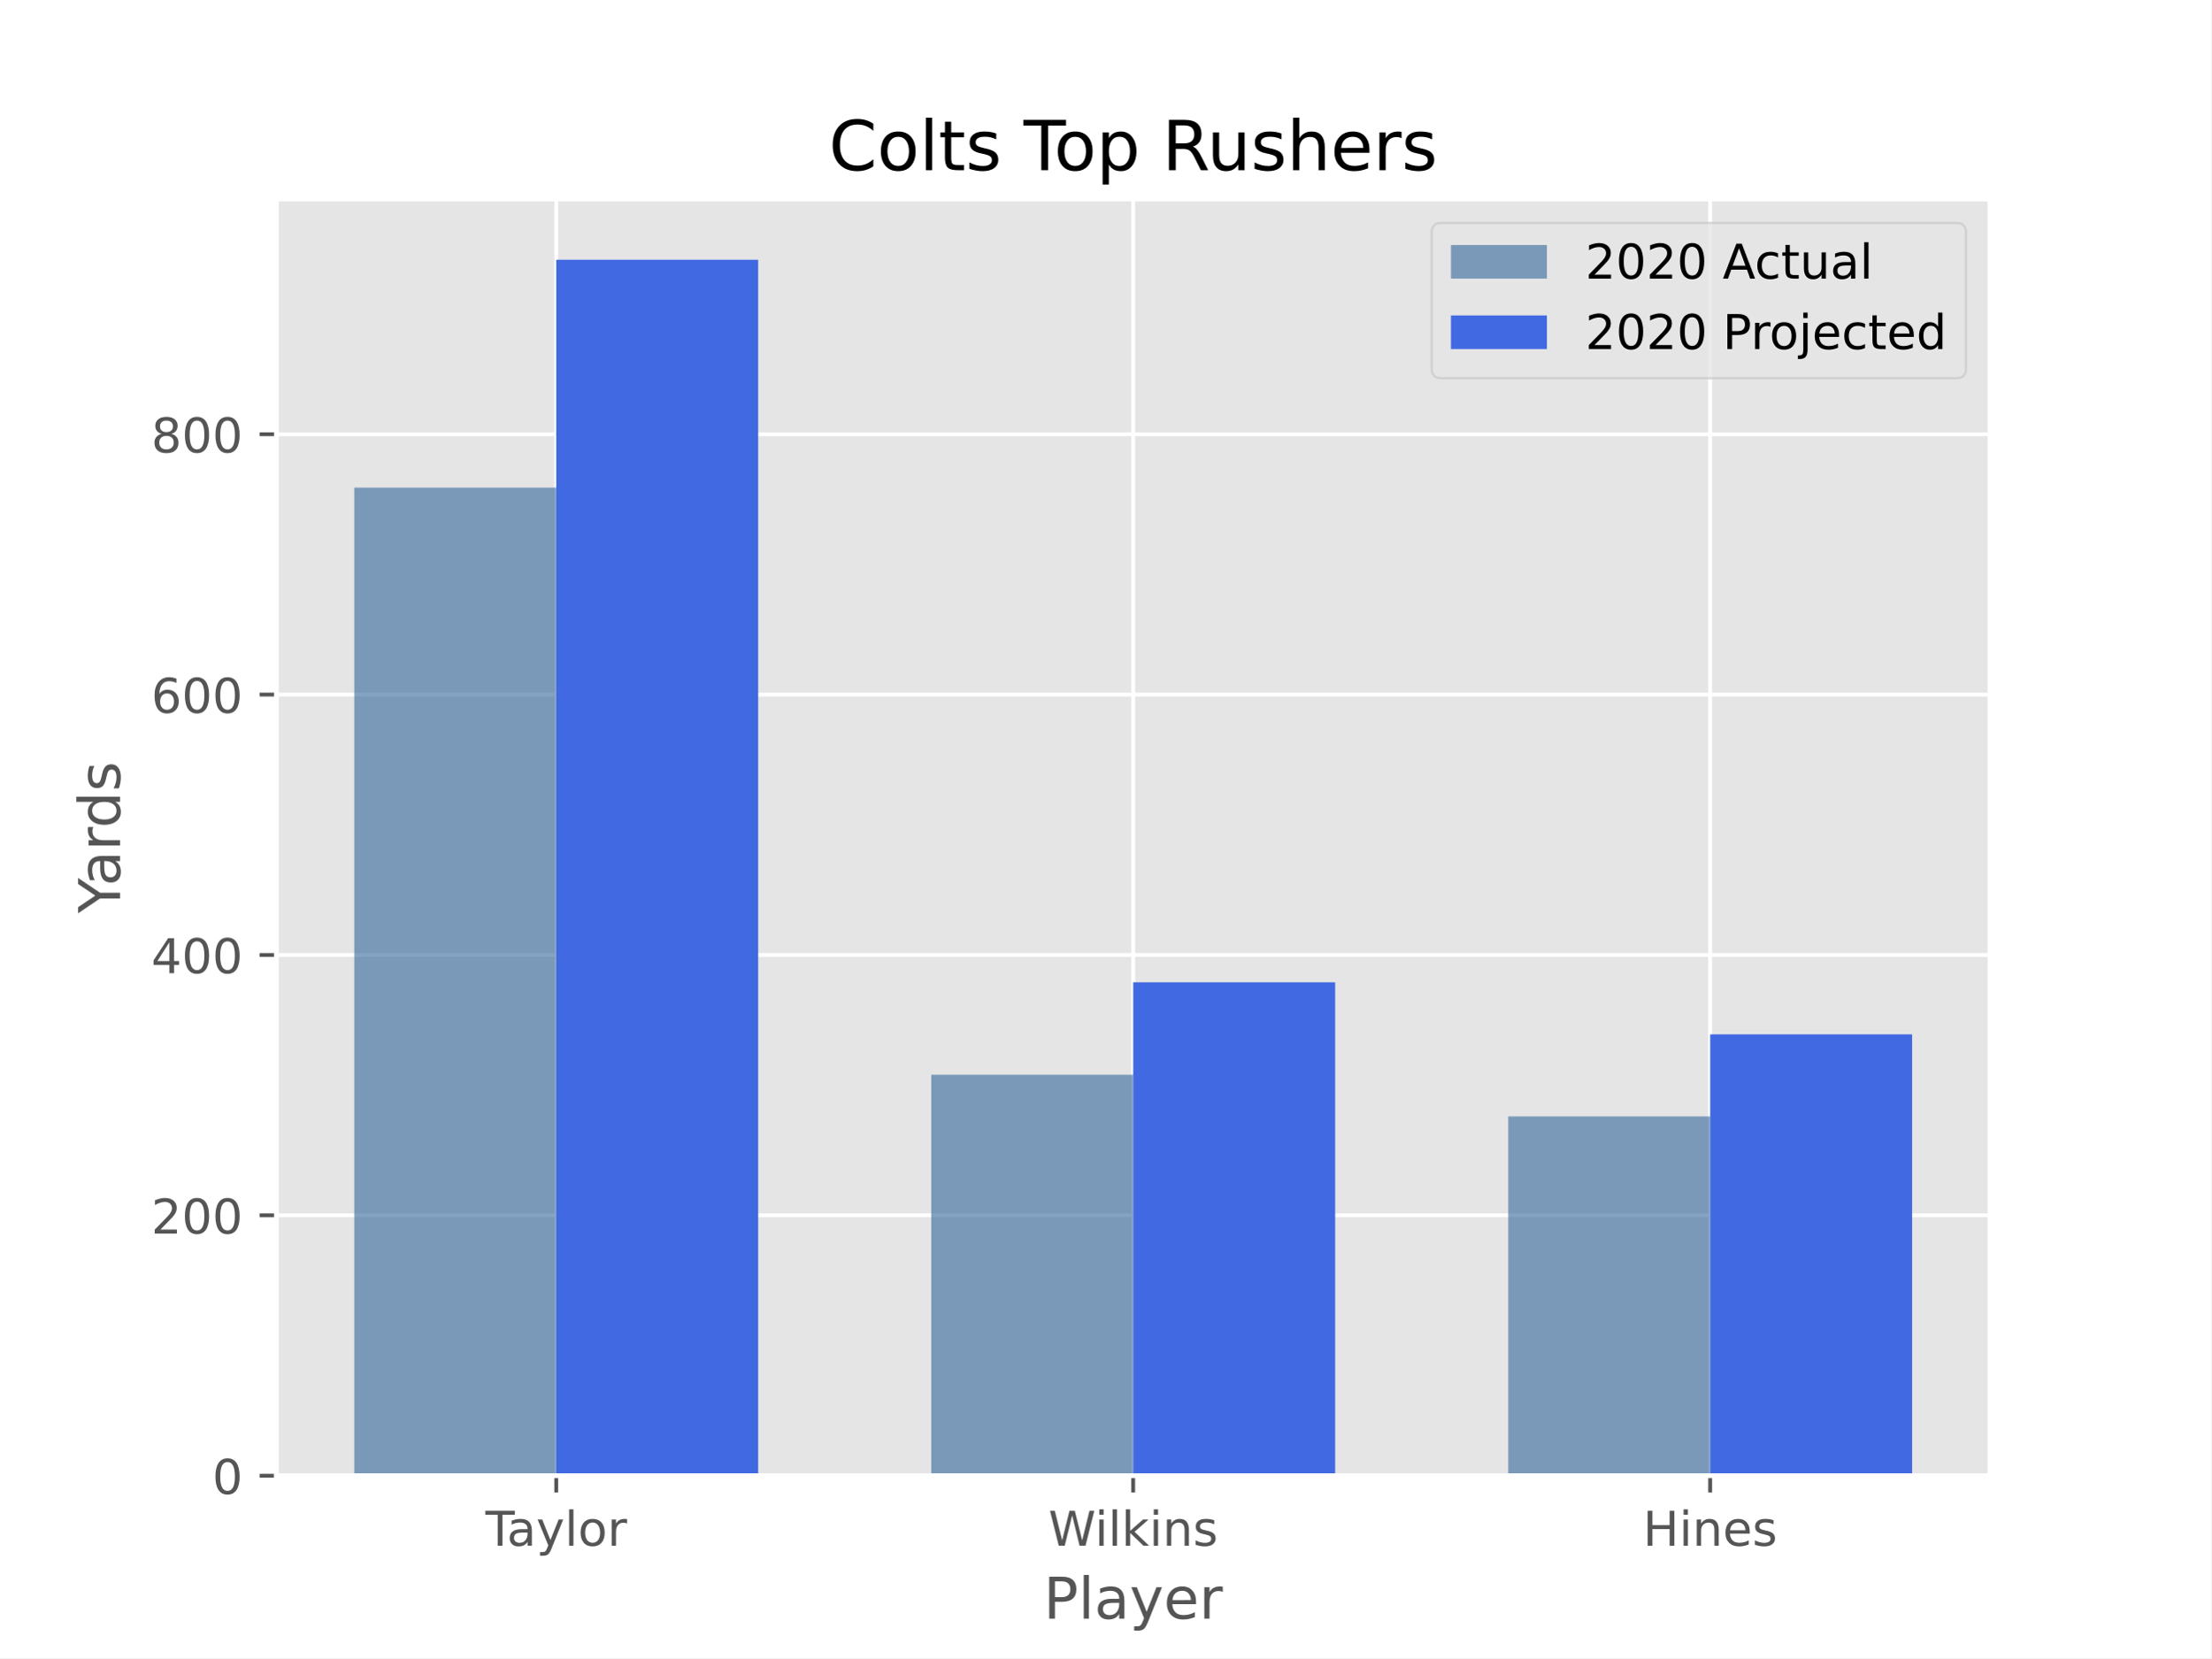
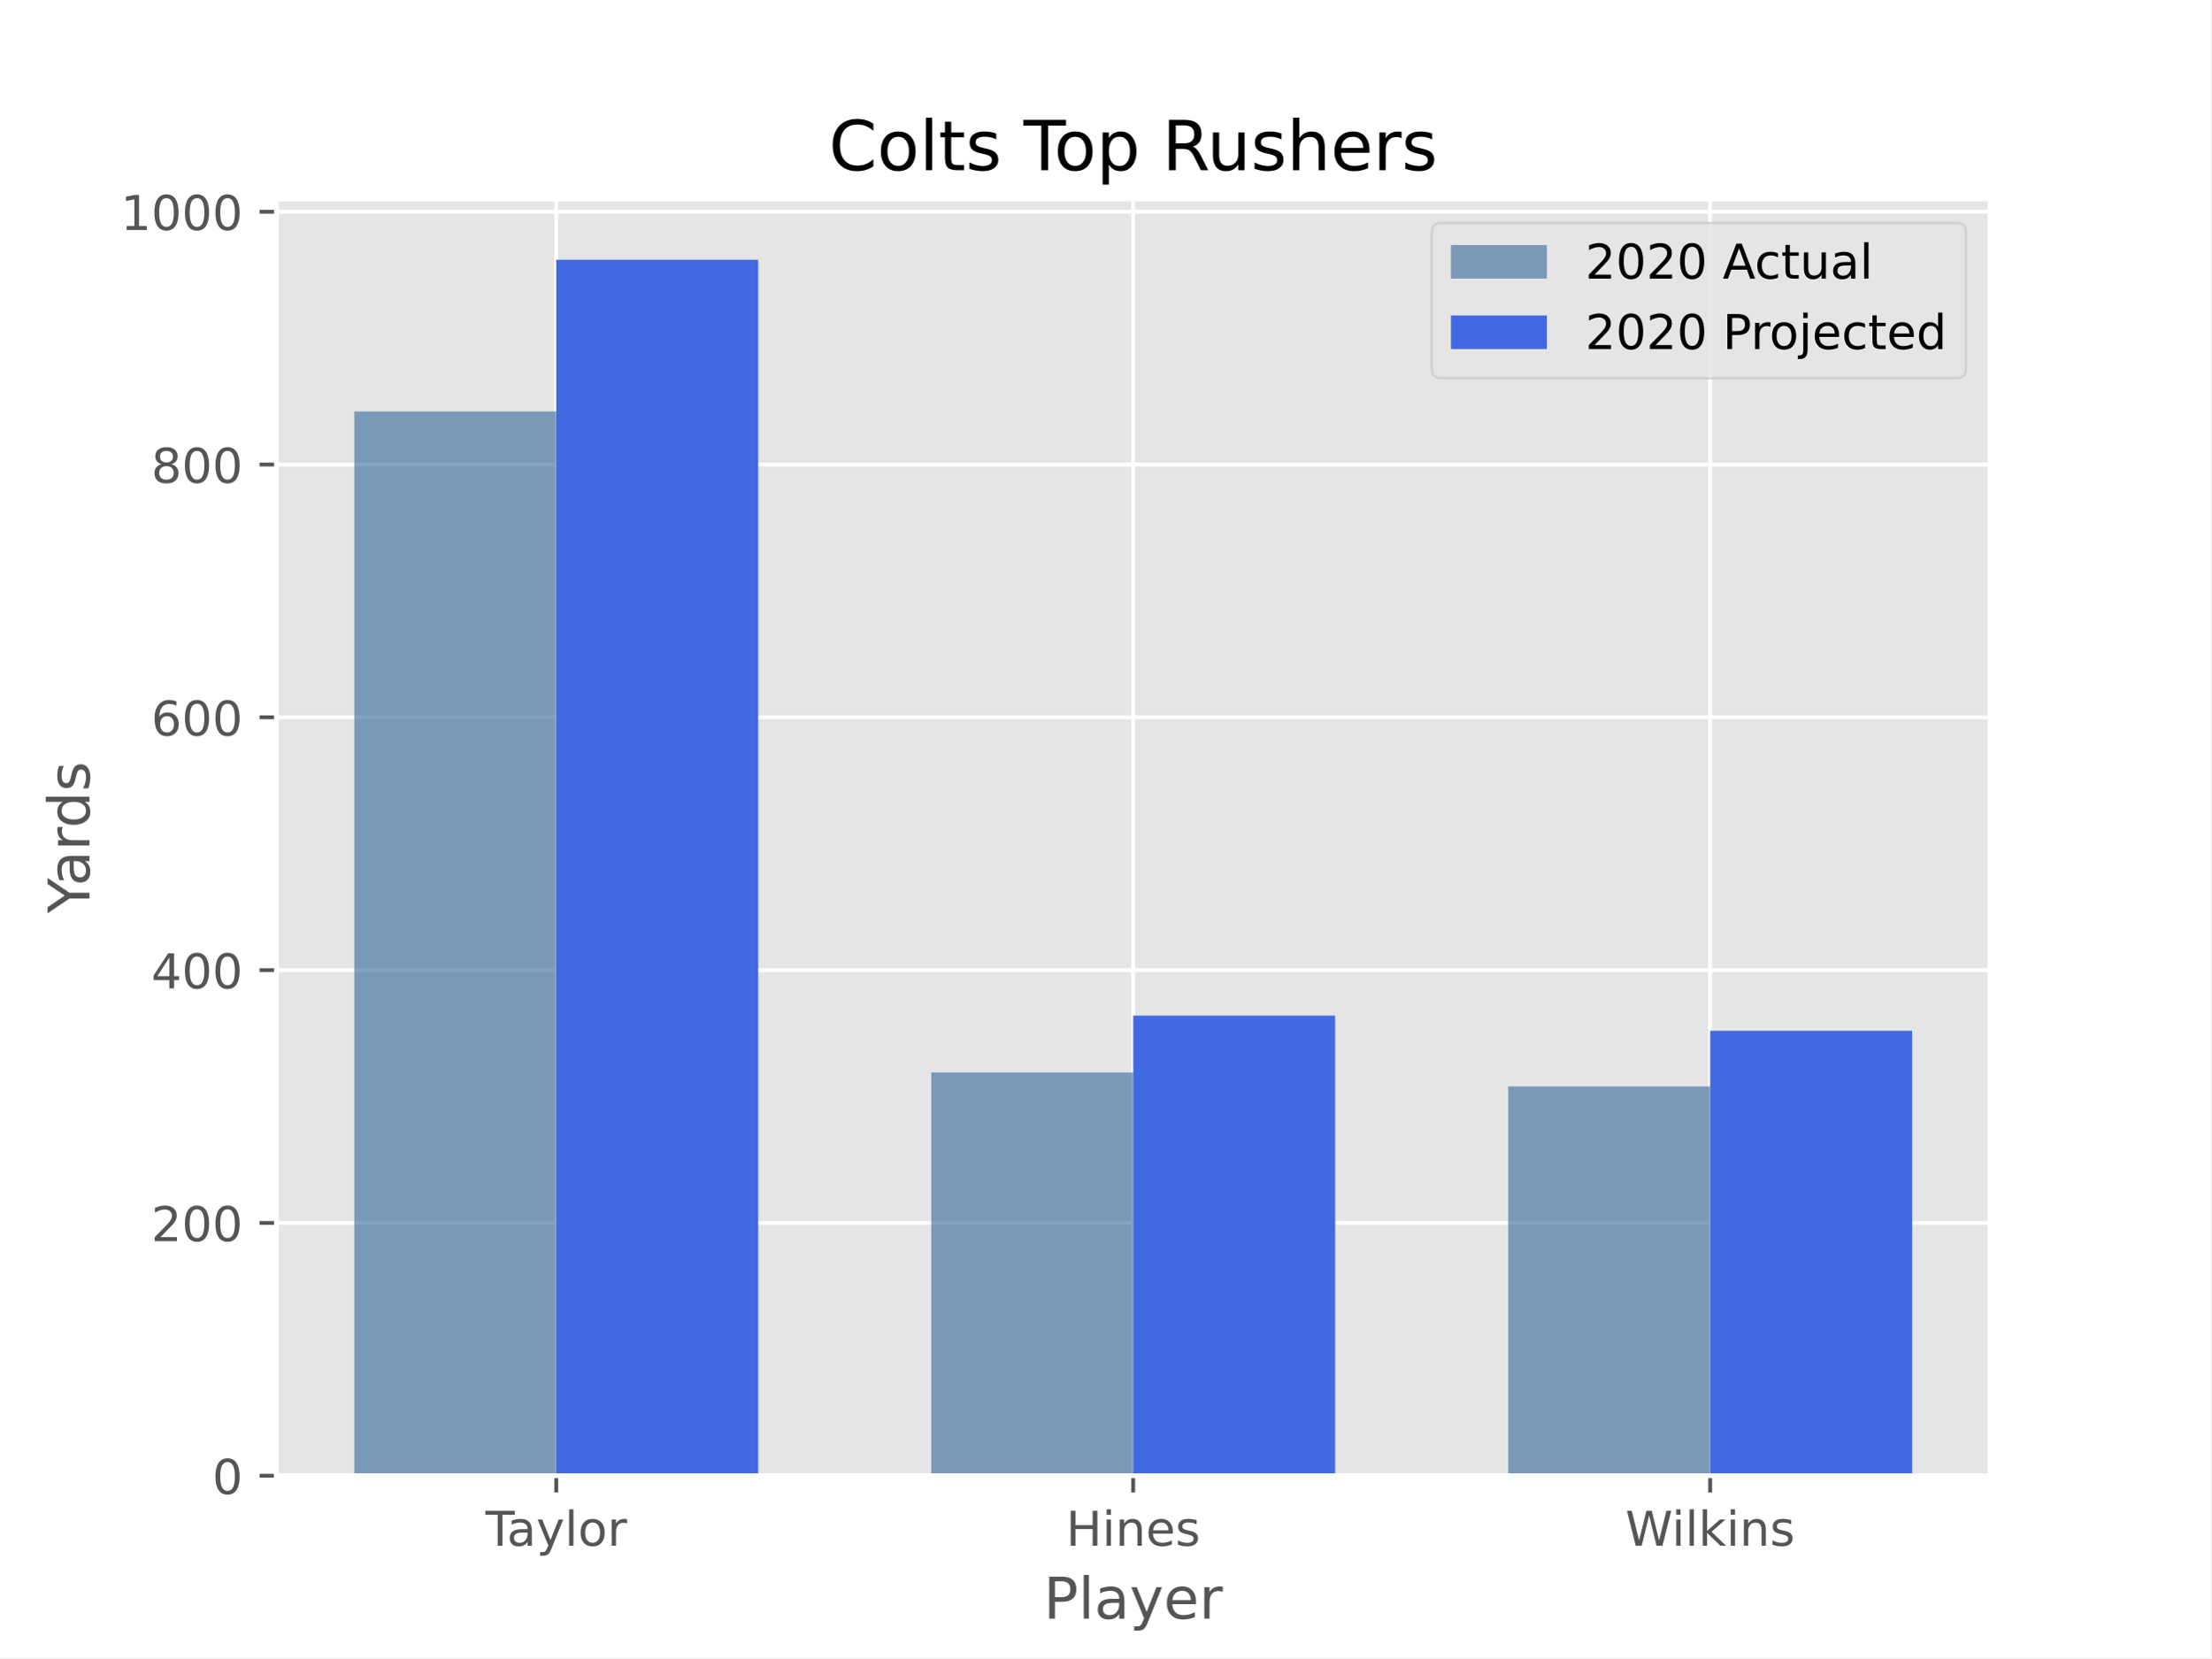
<svg xmlns="http://www.w3.org/2000/svg" xmlns:xlink="http://www.w3.org/1999/xlink" height="345.6pt" version="1.1" viewBox="0 0 460.8 345.6" width="460.8pt">
  <defs>
    <style type="text/css">*{stroke-linecap:butt;stroke-linejoin:round;}</style>
  </defs>
  <g id="figure_1">
    <g id="patch_1">
      <path d="M 0 345.6  L 460.8 345.6  L 460.8 0  L 0 0  z " style="fill:#ffffff;" />
    </g>
    <g id="axes_1">
      <g id="patch_2">
        <path d="M 57.6 307.584  L 414.72 307.584  L 414.72 41.472  L 57.6 41.472  z " style="fill:#e5e5e5;" />
      </g>
      <g id="matplotlib.axis_1">
        <g id="xtick_1">
          <g id="line2d_1">
-             <path clip-path="url(#p581c447ff5)" d="M 115.918 307.584  L 115.918 41.472  " style="fill:none;stroke:#ffffff;stroke-linecap:square;stroke-width:0.8;" />
+             <path clip-path="url(#peee2da40ef)" d="M 115.918 307.584  L 115.918 41.472  " style="fill:none;stroke:#ffffff;stroke-linecap:square;stroke-width:0.8;" />
          </g>
          <g id="line2d_2">
            <defs>
-               <path d="M 0 0  L 0 3.5  " id="mbe5f46259e" style="stroke:#555555;stroke-width:0.8;" />
-             </defs>
-             <g>
-               <use style="fill:#555555;stroke:#555555;stroke-width:0.8;" x="115.918" xlink:href="#mbe5f46259e" y="307.584" />
+               <path d="M 0 0  L 0 3.5  " id="m46d974c84c" style="stroke:#555555;stroke-width:0.8;" />
+             </defs>
+             <g>
+               <use style="fill:#555555;stroke:#555555;stroke-width:0.8;" x="115.918" xlink:href="#m46d974c84c" y="307.584" />
            </g>
          </g>
          <g id="text_1">
            <g style="fill:#555555;" transform="translate(101.1613 322.1824)scale(0.1 -0.1)">
              <defs>
                <path d="M -0.297 72.906  L 61.375 72.906  L 61.375 64.594  L 35.5 64.594  L 35.5 0  L 25.594 0  L 25.594 64.594  L -0.297 64.594  z " id="DejaVuSans-84" />
                <path d="M 34.281 27.484  Q 23.391 27.484 19.188 25  Q 14.984 22.516 14.984 16.5  Q 14.984 11.719 18.141 8.906  Q 21.297 6.109 26.703 6.109  Q 34.188 6.109 38.703 11.406  Q 43.219 16.703 43.219 25.484  L 43.219 27.484  z M 52.203 31.203  L 52.203 0  L 43.219 0  L 43.219 8.297  Q 40.141 3.328 35.547 0.953  Q 30.953 -1.422 24.312 -1.422  Q 15.922 -1.422 10.953 3.297  Q 6 8.016 6 15.922  Q 6 25.141 12.172 29.828  Q 18.359 34.516 30.609 34.516  L 43.219 34.516  L 43.219 35.406  Q 43.219 41.609 39.141 45  Q 35.062 48.391 27.688 48.391  Q 23 48.391 18.547 47.266  Q 14.109 46.141 10.016 43.891  L 10.016 52.203  Q 14.938 54.109 19.578 55.047  Q 24.219 56 28.609 56  Q 40.484 56 46.344 49.844  Q 52.203 43.703 52.203 31.203  z " id="DejaVuSans-97" />
                <path d="M 32.172 -5.078  Q 28.375 -14.844 24.75 -17.812  Q 21.141 -20.797 15.094 -20.797  L 7.906 -20.797  L 7.906 -13.281  L 13.188 -13.281  Q 16.891 -13.281 18.938 -11.516  Q 21 -9.766 23.484 -3.219  L 25.094 0.875  L 2.984 54.688  L 12.5 54.688  L 29.594 11.922  L 46.688 54.688  L 56.203 54.688  z " id="DejaVuSans-121" />
                <path d="M 9.422 75.984  L 18.406 75.984  L 18.406 0  L 9.422 0  z " id="DejaVuSans-108" />
                <path d="M 30.609 48.391  Q 23.391 48.391 19.188 42.75  Q 14.984 37.109 14.984 27.297  Q 14.984 17.484 19.156 11.844  Q 23.344 6.203 30.609 6.203  Q 37.797 6.203 41.984 11.859  Q 46.188 17.531 46.188 27.297  Q 46.188 37.016 41.984 42.703  Q 37.797 48.391 30.609 48.391  z M 30.609 56  Q 42.328 56 49.016 48.375  Q 55.719 40.766 55.719 27.297  Q 55.719 13.875 49.016 6.219  Q 42.328 -1.422 30.609 -1.422  Q 18.844 -1.422 12.172 6.219  Q 5.516 13.875 5.516 27.297  Q 5.516 40.766 12.172 48.375  Q 18.844 56 30.609 56  z " id="DejaVuSans-111" />
                <path d="M 41.109 46.297  Q 39.594 47.172 37.812 47.578  Q 36.031 48 33.891 48  Q 26.266 48 22.188 43.047  Q 18.109 38.094 18.109 28.812  L 18.109 0  L 9.078 0  L 9.078 54.688  L 18.109 54.688  L 18.109 46.188  Q 20.953 51.172 25.484 53.578  Q 30.031 56 36.531 56  Q 37.453 56 38.578 55.875  Q 39.703 55.766 41.062 55.516  z " id="DejaVuSans-114" />
              </defs>
              <use xlink:href="#DejaVuSans-84" />
              <use x="44.584" xlink:href="#DejaVuSans-97" />
              <use x="105.863" xlink:href="#DejaVuSans-121" />
              <use x="165.043" xlink:href="#DejaVuSans-108" />
              <use x="192.826" xlink:href="#DejaVuSans-111" />
              <use x="254.008" xlink:href="#DejaVuSans-114" />
            </g>
          </g>
        </g>
        <g id="xtick_2">
          <g id="line2d_3">
-             <path clip-path="url(#p581c447ff5)" d="M 236.16 307.584  L 236.16 41.472  " style="fill:none;stroke:#ffffff;stroke-linecap:square;stroke-width:0.8;" />
+             <path clip-path="url(#peee2da40ef)" d="M 236.16 307.584  L 236.16 41.472  " style="fill:none;stroke:#ffffff;stroke-linecap:square;stroke-width:0.8;" />
          </g>
          <g id="line2d_4">
            <g>
-               <use style="fill:#555555;stroke:#555555;stroke-width:0.8;" x="236.16" xlink:href="#mbe5f46259e" y="307.584" />
+               <use style="fill:#555555;stroke:#555555;stroke-width:0.8;" x="236.16" xlink:href="#m46d974c84c" y="307.584" />
            </g>
          </g>
          <g id="text_2">
-             <g style="fill:#555555;" transform="translate(218.4928 322.1824)scale(0.1 -0.1)">
+             <g style="fill:#555555;" transform="translate(222.1608 322.1824)scale(0.1 -0.1)">
+               <defs>
+                 <path d="M 9.812 72.906  L 19.672 72.906  L 19.672 43.016  L 55.516 43.016  L 55.516 72.906  L 65.375 72.906  L 65.375 0  L 55.516 0  L 55.516 34.719  L 19.672 34.719  L 19.672 0  L 9.812 0  z " id="DejaVuSans-72" />
+                 <path d="M 9.422 54.688  L 18.406 54.688  L 18.406 0  L 9.422 0  z M 9.422 75.984  L 18.406 75.984  L 18.406 64.594  L 9.422 64.594  z " id="DejaVuSans-105" />
+                 <path d="M 54.891 33.016  L 54.891 0  L 45.906 0  L 45.906 32.719  Q 45.906 40.484 42.875 44.328  Q 39.844 48.188 33.797 48.188  Q 26.516 48.188 22.312 43.547  Q 18.109 38.922 18.109 30.906  L 18.109 0  L 9.078 0  L 9.078 54.688  L 18.109 54.688  L 18.109 46.188  Q 21.344 51.125 25.703 53.562  Q 30.078 56 35.797 56  Q 45.219 56 50.047 50.172  Q 54.891 44.344 54.891 33.016  z " id="DejaVuSans-110" />
+                 <path d="M 56.203 29.594  L 56.203 25.203  L 14.891 25.203  Q 15.484 15.922 20.484 11.062  Q 25.484 6.203 34.422 6.203  Q 39.594 6.203 44.453 7.469  Q 49.312 8.734 54.109 11.281  L 54.109 2.781  Q 49.266 0.734 44.188 -0.344  Q 39.109 -1.422 33.891 -1.422  Q 20.797 -1.422 13.156 6.188  Q 5.516 13.812 5.516 26.812  Q 5.516 40.234 12.766 48.109  Q 20.016 56 32.328 56  Q 43.359 56 49.781 48.891  Q 56.203 41.797 56.203 29.594  z M 47.219 32.234  Q 47.125 39.594 43.094 43.984  Q 39.062 48.391 32.422 48.391  Q 24.906 48.391 20.391 44.141  Q 15.875 39.891 15.188 32.172  z " id="DejaVuSans-101" />
+                 <path d="M 44.281 53.078  L 44.281 44.578  Q 40.484 46.531 36.375 47.5  Q 32.281 48.484 27.875 48.484  Q 21.188 48.484 17.844 46.438  Q 14.5 44.391 14.5 40.281  Q 14.5 37.156 16.891 35.375  Q 19.281 33.594 26.516 31.984  L 29.594 31.297  Q 39.156 29.25 43.188 25.516  Q 47.219 21.781 47.219 15.094  Q 47.219 7.469 41.188 3.016  Q 35.156 -1.422 24.609 -1.422  Q 20.219 -1.422 15.453 -0.562  Q 10.688 0.297 5.422 2  L 5.422 11.281  Q 10.406 8.688 15.234 7.391  Q 20.062 6.109 24.812 6.109  Q 31.156 6.109 34.562 8.281  Q 37.984 10.453 37.984 14.406  Q 37.984 18.062 35.516 20.016  Q 33.062 21.969 24.703 23.781  L 21.578 24.516  Q 13.234 26.266 9.516 29.906  Q 5.812 33.547 5.812 39.891  Q 5.812 47.609 11.281 51.797  Q 16.75 56 26.812 56  Q 31.781 56 36.172 55.266  Q 40.578 54.547 44.281 53.078  z " id="DejaVuSans-115" />
+               </defs>
+               <use xlink:href="#DejaVuSans-72" />
+               <use x="75.195" xlink:href="#DejaVuSans-105" />
+               <use x="102.979" xlink:href="#DejaVuSans-110" />
+               <use x="166.357" xlink:href="#DejaVuSans-101" />
+               <use x="227.881" xlink:href="#DejaVuSans-115" />
+             </g>
+           </g>
+         </g>
+         <g id="xtick_3">
+           <g id="line2d_5">
+             <path clip-path="url(#peee2da40ef)" d="M 356.402 307.584  L 356.402 41.472  " style="fill:none;stroke:#ffffff;stroke-linecap:square;stroke-width:0.8;" />
+           </g>
+           <g id="line2d_6">
+             <g>
+               <use style="fill:#555555;stroke:#555555;stroke-width:0.8;" x="356.402" xlink:href="#m46d974c84c" y="307.584" />
+             </g>
+           </g>
+           <g id="text_3">
+             <g style="fill:#555555;" transform="translate(338.7352 322.1824)scale(0.1 -0.1)">
              <defs>
                <path d="M 3.328 72.906  L 13.281 72.906  L 28.609 11.281  L 43.891 72.906  L 54.984 72.906  L 70.312 11.281  L 85.594 72.906  L 95.609 72.906  L 77.297 0  L 64.891 0  L 49.516 63.281  L 33.984 0  L 21.578 0  z " id="DejaVuSans-87" />
-                 <path d="M 9.422 54.688  L 18.406 54.688  L 18.406 0  L 9.422 0  z M 9.422 75.984  L 18.406 75.984  L 18.406 64.594  L 9.422 64.594  z " id="DejaVuSans-105" />
                <path d="M 9.078 75.984  L 18.109 75.984  L 18.109 31.109  L 44.922 54.688  L 56.391 54.688  L 27.391 29.109  L 57.625 0  L 45.906 0  L 18.109 26.703  L 18.109 0  L 9.078 0  z " id="DejaVuSans-107" />
-                 <path d="M 54.891 33.016  L 54.891 0  L 45.906 0  L 45.906 32.719  Q 45.906 40.484 42.875 44.328  Q 39.844 48.188 33.797 48.188  Q 26.516 48.188 22.312 43.547  Q 18.109 38.922 18.109 30.906  L 18.109 0  L 9.078 0  L 9.078 54.688  L 18.109 54.688  L 18.109 46.188  Q 21.344 51.125 25.703 53.562  Q 30.078 56 35.797 56  Q 45.219 56 50.047 50.172  Q 54.891 44.344 54.891 33.016  z " id="DejaVuSans-110" />
-                 <path d="M 44.281 53.078  L 44.281 44.578  Q 40.484 46.531 36.375 47.5  Q 32.281 48.484 27.875 48.484  Q 21.188 48.484 17.844 46.438  Q 14.5 44.391 14.5 40.281  Q 14.5 37.156 16.891 35.375  Q 19.281 33.594 26.516 31.984  L 29.594 31.297  Q 39.156 29.25 43.188 25.516  Q 47.219 21.781 47.219 15.094  Q 47.219 7.469 41.188 3.016  Q 35.156 -1.422 24.609 -1.422  Q 20.219 -1.422 15.453 -0.562  Q 10.688 0.297 5.422 2  L 5.422 11.281  Q 10.406 8.688 15.234 7.391  Q 20.062 6.109 24.812 6.109  Q 31.156 6.109 34.562 8.281  Q 37.984 10.453 37.984 14.406  Q 37.984 18.062 35.516 20.016  Q 33.062 21.969 24.703 23.781  L 21.578 24.516  Q 13.234 26.266 9.516 29.906  Q 5.812 33.547 5.812 39.891  Q 5.812 47.609 11.281 51.797  Q 16.75 56 26.812 56  Q 31.781 56 36.172 55.266  Q 40.578 54.547 44.281 53.078  z " id="DejaVuSans-115" />
              </defs>
              <use xlink:href="#DejaVuSans-87" />
              <use x="96.627" xlink:href="#DejaVuSans-105" />
              <use x="124.41" xlink:href="#DejaVuSans-108" />
              <use x="152.193" xlink:href="#DejaVuSans-107" />
              <use x="210.104" xlink:href="#DejaVuSans-105" />
              <use x="237.887" xlink:href="#DejaVuSans-110" />
              <use x="301.266" xlink:href="#DejaVuSans-115" />
            </g>
          </g>
        </g>
-         <g id="xtick_3">
-           <g id="line2d_5">
-             <path clip-path="url(#p581c447ff5)" d="M 356.402 307.584  L 356.402 41.472  " style="fill:none;stroke:#ffffff;stroke-linecap:square;stroke-width:0.8;" />
-           </g>
-           <g id="line2d_6">
-             <g>
-               <use style="fill:#555555;stroke:#555555;stroke-width:0.8;" x="356.402" xlink:href="#mbe5f46259e" y="307.584" />
-             </g>
-           </g>
-           <g id="text_3">
-             <g style="fill:#555555;" transform="translate(342.4032 322.1824)scale(0.1 -0.1)">
-               <defs>
-                 <path d="M 9.812 72.906  L 19.672 72.906  L 19.672 43.016  L 55.516 43.016  L 55.516 72.906  L 65.375 72.906  L 65.375 0  L 55.516 0  L 55.516 34.719  L 19.672 34.719  L 19.672 0  L 9.812 0  z " id="DejaVuSans-72" />
-                 <path d="M 56.203 29.594  L 56.203 25.203  L 14.891 25.203  Q 15.484 15.922 20.484 11.062  Q 25.484 6.203 34.422 6.203  Q 39.594 6.203 44.453 7.469  Q 49.312 8.734 54.109 11.281  L 54.109 2.781  Q 49.266 0.734 44.188 -0.344  Q 39.109 -1.422 33.891 -1.422  Q 20.797 -1.422 13.156 6.188  Q 5.516 13.812 5.516 26.812  Q 5.516 40.234 12.766 48.109  Q 20.016 56 32.328 56  Q 43.359 56 49.781 48.891  Q 56.203 41.797 56.203 29.594  z M 47.219 32.234  Q 47.125 39.594 43.094 43.984  Q 39.062 48.391 32.422 48.391  Q 24.906 48.391 20.391 44.141  Q 15.875 39.891 15.188 32.172  z " id="DejaVuSans-101" />
-               </defs>
-               <use xlink:href="#DejaVuSans-72" />
-               <use x="75.195" xlink:href="#DejaVuSans-105" />
-               <use x="102.979" xlink:href="#DejaVuSans-110" />
-               <use x="166.357" xlink:href="#DejaVuSans-101" />
-               <use x="227.881" xlink:href="#DejaVuSans-115" />
-             </g>
-           </g>
-         </g>
        <g id="text_4">
          <g style="fill:#555555;" transform="translate(217.4888 337.3802)scale(0.12 -0.12)">
            <defs>
              <path d="M 19.672 64.797  L 19.672 37.406  L 32.078 37.406  Q 38.969 37.406 42.719 40.969  Q 46.484 44.531 46.484 51.125  Q 46.484 57.672 42.719 61.234  Q 38.969 64.797 32.078 64.797  z M 9.812 72.906  L 32.078 72.906  Q 44.344 72.906 50.609 67.359  Q 56.891 61.812 56.891 51.125  Q 56.891 40.328 50.609 34.812  Q 44.344 29.297 32.078 29.297  L 19.672 29.297  L 19.672 0  L 9.812 0  z " id="DejaVuSans-80" />
            </defs>
            <use xlink:href="#DejaVuSans-80" />
            <use x="60.303" xlink:href="#DejaVuSans-108" />
            <use x="88.086" xlink:href="#DejaVuSans-97" />
            <use x="149.365" xlink:href="#DejaVuSans-121" />
            <use x="208.545" xlink:href="#DejaVuSans-101" />
            <use x="270.068" xlink:href="#DejaVuSans-114" />
          </g>
        </g>
      </g>
      <g id="matplotlib.axis_2">
        <g id="ytick_1">
          <g id="line2d_7">
-             <path clip-path="url(#p581c447ff5)" d="M 57.6 307.584  L 414.72 307.584  " style="fill:none;stroke:#ffffff;stroke-linecap:square;stroke-width:0.8;" />
+             <path clip-path="url(#peee2da40ef)" d="M 57.6 307.584  L 414.72 307.584  " style="fill:none;stroke:#ffffff;stroke-linecap:square;stroke-width:0.8;" />
          </g>
          <g id="line2d_8">
            <defs>
-               <path d="M 0 0  L -3.5 0  " id="m23c7cb1130" style="stroke:#555555;stroke-width:0.8;" />
-             </defs>
-             <g>
-               <use style="fill:#555555;stroke:#555555;stroke-width:0.8;" x="57.6" xlink:href="#m23c7cb1130" y="307.584" />
+               <path d="M 0 0  L -3.5 0  " id="m5c63cb1784" style="stroke:#555555;stroke-width:0.8;" />
+             </defs>
+             <g>
+               <use style="fill:#555555;stroke:#555555;stroke-width:0.8;" x="57.6" xlink:href="#m5c63cb1784" y="307.584" />
            </g>
          </g>
          <g id="text_5">
            <g style="fill:#555555;" transform="translate(44.2375 311.3832)scale(0.1 -0.1)">
              <defs>
                <path d="M 31.781 66.406  Q 24.172 66.406 20.328 58.906  Q 16.5 51.422 16.5 36.375  Q 16.5 21.391 20.328 13.891  Q 24.172 6.391 31.781 6.391  Q 39.453 6.391 43.281 13.891  Q 47.125 21.391 47.125 36.375  Q 47.125 51.422 43.281 58.906  Q 39.453 66.406 31.781 66.406  z M 31.781 74.219  Q 44.047 74.219 50.516 64.516  Q 56.984 54.828 56.984 36.375  Q 56.984 17.969 50.516 8.266  Q 44.047 -1.422 31.781 -1.422  Q 19.531 -1.422 13.062 8.266  Q 6.594 17.969 6.594 36.375  Q 6.594 54.828 13.062 64.516  Q 19.531 74.219 31.781 74.219  z " id="DejaVuSans-48" />
              </defs>
              <use xlink:href="#DejaVuSans-48" />
            </g>
          </g>
        </g>
        <g id="ytick_2">
          <g id="line2d_9">
-             <path clip-path="url(#p581c447ff5)" d="M 57.6 253.314  L 414.72 253.314  " style="fill:none;stroke:#ffffff;stroke-linecap:square;stroke-width:0.8;" />
+             <path clip-path="url(#peee2da40ef)" d="M 57.6 254.894  L 414.72 254.894  " style="fill:none;stroke:#ffffff;stroke-linecap:square;stroke-width:0.8;" />
          </g>
          <g id="line2d_10">
            <g>
-               <use style="fill:#555555;stroke:#555555;stroke-width:0.8;" x="57.6" xlink:href="#m23c7cb1130" y="253.314" />
+               <use style="fill:#555555;stroke:#555555;stroke-width:0.8;" x="57.6" xlink:href="#m5c63cb1784" y="254.894" />
            </g>
          </g>
          <g id="text_6">
-             <g style="fill:#555555;" transform="translate(31.5125 257.1134)scale(0.1 -0.1)">
+             <g style="fill:#555555;" transform="translate(31.5125 258.693)scale(0.1 -0.1)">
              <defs>
                <path d="M 19.188 8.297  L 53.609 8.297  L 53.609 0  L 7.328 0  L 7.328 8.297  Q 12.938 14.109 22.625 23.891  Q 32.328 33.688 34.812 36.531  Q 39.547 41.844 41.422 45.531  Q 43.312 49.219 43.312 52.781  Q 43.312 58.594 39.234 62.25  Q 35.156 65.922 28.609 65.922  Q 23.969 65.922 18.812 64.312  Q 13.672 62.703 7.812 59.422  L 7.812 69.391  Q 13.766 71.781 18.938 73  Q 24.125 74.219 28.422 74.219  Q 39.75 74.219 46.484 68.547  Q 53.219 62.891 53.219 53.422  Q 53.219 48.922 51.531 44.891  Q 49.859 40.875 45.406 35.406  Q 44.188 33.984 37.641 27.219  Q 31.109 20.453 19.188 8.297  z " id="DejaVuSans-50" />
              </defs>
              <use xlink:href="#DejaVuSans-50" />
              <use x="63.623" xlink:href="#DejaVuSans-48" />
              <use x="127.246" xlink:href="#DejaVuSans-48" />
            </g>
          </g>
        </g>
        <g id="ytick_3">
          <g id="line2d_11">
-             <path clip-path="url(#p581c447ff5)" d="M 57.6 199.044  L 414.72 199.044  " style="fill:none;stroke:#ffffff;stroke-linecap:square;stroke-width:0.8;" />
+             <path clip-path="url(#peee2da40ef)" d="M 57.6 202.204  L 414.72 202.204  " style="fill:none;stroke:#ffffff;stroke-linecap:square;stroke-width:0.8;" />
          </g>
          <g id="line2d_12">
            <g>
-               <use style="fill:#555555;stroke:#555555;stroke-width:0.8;" x="57.6" xlink:href="#m23c7cb1130" y="199.044" />
+               <use style="fill:#555555;stroke:#555555;stroke-width:0.8;" x="57.6" xlink:href="#m5c63cb1784" y="202.204" />
            </g>
          </g>
          <g id="text_7">
-             <g style="fill:#555555;" transform="translate(31.5125 202.8436)scale(0.1 -0.1)">
+             <g style="fill:#555555;" transform="translate(31.5125 206.0028)scale(0.1 -0.1)">
              <defs>
                <path d="M 37.797 64.312  L 12.891 25.391  L 37.797 25.391  z M 35.203 72.906  L 47.609 72.906  L 47.609 25.391  L 58.016 25.391  L 58.016 17.188  L 47.609 17.188  L 47.609 0  L 37.797 0  L 37.797 17.188  L 4.891 17.188  L 4.891 26.703  z " id="DejaVuSans-52" />
              </defs>
              <use xlink:href="#DejaVuSans-52" />
              <use x="63.623" xlink:href="#DejaVuSans-48" />
              <use x="127.246" xlink:href="#DejaVuSans-48" />
            </g>
          </g>
        </g>
        <g id="ytick_4">
          <g id="line2d_13">
-             <path clip-path="url(#p581c447ff5)" d="M 57.6 144.775  L 414.72 144.775  " style="fill:none;stroke:#ffffff;stroke-linecap:square;stroke-width:0.8;" />
+             <path clip-path="url(#peee2da40ef)" d="M 57.6 149.513  L 414.72 149.513  " style="fill:none;stroke:#ffffff;stroke-linecap:square;stroke-width:0.8;" />
          </g>
          <g id="line2d_14">
            <g>
-               <use style="fill:#555555;stroke:#555555;stroke-width:0.8;" x="57.6" xlink:href="#m23c7cb1130" y="144.775" />
+               <use style="fill:#555555;stroke:#555555;stroke-width:0.8;" x="57.6" xlink:href="#m5c63cb1784" y="149.513" />
            </g>
          </g>
          <g id="text_8">
-             <g style="fill:#555555;" transform="translate(31.5125 148.5738)scale(0.1 -0.1)">
+             <g style="fill:#555555;" transform="translate(31.5125 153.3125)scale(0.1 -0.1)">
              <defs>
                <path d="M 33.016 40.375  Q 26.375 40.375 22.484 35.828  Q 18.609 31.297 18.609 23.391  Q 18.609 15.531 22.484 10.953  Q 26.375 6.391 33.016 6.391  Q 39.656 6.391 43.531 10.953  Q 47.406 15.531 47.406 23.391  Q 47.406 31.297 43.531 35.828  Q 39.656 40.375 33.016 40.375  z M 52.594 71.297  L 52.594 62.312  Q 48.875 64.062 45.094 64.984  Q 41.312 65.922 37.594 65.922  Q 27.828 65.922 22.672 59.328  Q 17.531 52.734 16.797 39.406  Q 19.672 43.656 24.016 45.922  Q 28.375 48.188 33.594 48.188  Q 44.578 48.188 50.953 41.516  Q 57.328 34.859 57.328 23.391  Q 57.328 12.156 50.688 5.359  Q 44.047 -1.422 33.016 -1.422  Q 20.359 -1.422 13.672 8.266  Q 6.984 17.969 6.984 36.375  Q 6.984 53.656 15.188 63.938  Q 23.391 74.219 37.203 74.219  Q 40.922 74.219 44.703 73.484  Q 48.484 72.75 52.594 71.297  z " id="DejaVuSans-54" />
              </defs>
              <use xlink:href="#DejaVuSans-54" />
              <use x="63.623" xlink:href="#DejaVuSans-48" />
              <use x="127.246" xlink:href="#DejaVuSans-48" />
            </g>
          </g>
        </g>
        <g id="ytick_5">
          <g id="line2d_15">
-             <path clip-path="url(#p581c447ff5)" d="M 57.6 90.505  L 414.72 90.505  " style="fill:none;stroke:#ffffff;stroke-linecap:square;stroke-width:0.8;" />
+             <path clip-path="url(#peee2da40ef)" d="M 57.6 96.823  L 414.72 96.823  " style="fill:none;stroke:#ffffff;stroke-linecap:square;stroke-width:0.8;" />
          </g>
          <g id="line2d_16">
            <g>
-               <use style="fill:#555555;stroke:#555555;stroke-width:0.8;" x="57.6" xlink:href="#m23c7cb1130" y="90.505" />
+               <use style="fill:#555555;stroke:#555555;stroke-width:0.8;" x="57.6" xlink:href="#m5c63cb1784" y="96.823" />
            </g>
          </g>
          <g id="text_9">
-             <g style="fill:#555555;" transform="translate(31.5125 94.30399)scale(0.1 -0.1)">
+             <g style="fill:#555555;" transform="translate(31.5125 100.6223)scale(0.1 -0.1)">
              <defs>
                <path d="M 31.781 34.625  Q 24.75 34.625 20.719 30.859  Q 16.703 27.094 16.703 20.516  Q 16.703 13.922 20.719 10.156  Q 24.75 6.391 31.781 6.391  Q 38.812 6.391 42.859 10.172  Q 46.922 13.969 46.922 20.516  Q 46.922 27.094 42.891 30.859  Q 38.875 34.625 31.781 34.625  z M 21.922 38.812  Q 15.578 40.375 12.031 44.719  Q 8.5 49.078 8.5 55.328  Q 8.5 64.062 14.719 69.141  Q 20.953 74.219 31.781 74.219  Q 42.672 74.219 48.875 69.141  Q 55.078 64.062 55.078 55.328  Q 55.078 49.078 51.531 44.719  Q 48 40.375 41.703 38.812  Q 48.828 37.156 52.797 32.312  Q 56.781 27.484 56.781 20.516  Q 56.781 9.906 50.312 4.234  Q 43.844 -1.422 31.781 -1.422  Q 19.734 -1.422 13.25 4.234  Q 6.781 9.906 6.781 20.516  Q 6.781 27.484 10.781 32.312  Q 14.797 37.156 21.922 38.812  z M 18.312 54.391  Q 18.312 48.734 21.844 45.562  Q 25.391 42.391 31.781 42.391  Q 38.141 42.391 41.719 45.562  Q 45.312 48.734 45.312 54.391  Q 45.312 60.062 41.719 63.234  Q 38.141 66.406 31.781 66.406  Q 25.391 66.406 21.844 63.234  Q 18.312 60.062 18.312 54.391  z " id="DejaVuSans-56" />
              </defs>
              <use xlink:href="#DejaVuSans-56" />
              <use x="63.623" xlink:href="#DejaVuSans-48" />
              <use x="127.246" xlink:href="#DejaVuSans-48" />
            </g>
          </g>
        </g>
-         <g id="text_10">
-           <g style="fill:#555555;" transform="translate(25.01687 190.3408)rotate(-90)scale(0.12 -0.12)">
+         <g id="ytick_6">
+           <g id="line2d_17">
+             <path clip-path="url(#peee2da40ef)" d="M 57.6 44.133  L 414.72 44.133  " style="fill:none;stroke:#ffffff;stroke-linecap:square;stroke-width:0.8;" />
+           </g>
+           <g id="line2d_18">
+             <g>
+               <use style="fill:#555555;stroke:#555555;stroke-width:0.8;" x="57.6" xlink:href="#m5c63cb1784" y="44.133" />
+             </g>
+           </g>
+           <g id="text_10">
+             <g style="fill:#555555;" transform="translate(25.15 47.93207)scale(0.1 -0.1)">
+               <defs>
+                 <path d="M 12.406 8.297  L 28.516 8.297  L 28.516 63.922  L 10.984 60.406  L 10.984 69.391  L 28.422 72.906  L 38.281 72.906  L 38.281 8.297  L 54.391 8.297  L 54.391 0  L 12.406 0  z " id="DejaVuSans-49" />
+               </defs>
+               <use xlink:href="#DejaVuSans-49" />
+               <use x="63.623" xlink:href="#DejaVuSans-48" />
+               <use x="127.246" xlink:href="#DejaVuSans-48" />
+               <use x="190.869" xlink:href="#DejaVuSans-48" />
+             </g>
+           </g>
+         </g>
+         <g id="text_11">
+           <g style="fill:#555555;" transform="translate(18.65438 190.3408)rotate(-90)scale(0.12 -0.12)">
            <defs>
              <path d="M -0.203 72.906  L 10.406 72.906  L 30.609 42.922  L 50.688 72.906  L 61.281 72.906  L 35.5 34.719  L 35.5 0  L 25.594 0  L 25.594 34.719  z " id="DejaVuSans-89" />
              <path d="M 45.406 46.391  L 45.406 75.984  L 54.391 75.984  L 54.391 0  L 45.406 0  L 45.406 8.203  Q 42.578 3.328 38.25 0.953  Q 33.938 -1.422 27.875 -1.422  Q 17.969 -1.422 11.734 6.484  Q 5.516 14.406 5.516 27.297  Q 5.516 40.188 11.734 48.094  Q 17.969 56 27.875 56  Q 33.938 56 38.25 53.625  Q 42.578 51.266 45.406 46.391  z M 14.797 27.297  Q 14.797 17.391 18.875 11.75  Q 22.953 6.109 30.078 6.109  Q 37.203 6.109 41.297 11.75  Q 45.406 17.391 45.406 27.297  Q 45.406 37.203 41.297 42.844  Q 37.203 48.484 30.078 48.484  Q 22.953 48.484 18.875 42.844  Q 14.797 37.203 14.797 27.297  z " id="DejaVuSans-100" />
            </defs>
            <use xlink:href="#DejaVuSans-89" />
            <use x="47.334" xlink:href="#DejaVuSans-97" />
            <use x="108.613" xlink:href="#DejaVuSans-114" />
            <use x="147.977" xlink:href="#DejaVuSans-100" />
            <use x="211.453" xlink:href="#DejaVuSans-115" />
          </g>
        </g>
      </g>
      <g id="patch_3">
-         <path clip-path="url(#p581c447ff5)" d="M 73.833 307.584  L 115.918 307.584  L 115.918 101.63  L 73.833 101.63  z " style="fill:#336699;fill-opacity:0.6;" />
+         <path clip-path="url(#peee2da40ef)" d="M 73.833 307.584  L 115.918 307.584  L 115.918 85.758  L 73.833 85.758  z " style="fill:#336699;fill-opacity:0.6;" />
      </g>
      <g id="patch_4">
-         <path clip-path="url(#p581c447ff5)" d="M 194.075 307.584  L 236.16 307.584  L 236.16 224.008  L 194.075 224.008  z " style="fill:#336699;fill-opacity:0.6;" />
+         <path clip-path="url(#peee2da40ef)" d="M 194.075 307.584  L 236.16 307.584  L 236.16 223.543  L 194.075 223.543  z " style="fill:#336699;fill-opacity:0.6;" />
      </g>
      <g id="patch_5">
-         <path clip-path="url(#p581c447ff5)" d="M 314.318 307.584  L 356.402 307.584  L 356.402 232.692  L 314.318 232.692  z " style="fill:#336699;fill-opacity:0.6;" />
+         <path clip-path="url(#peee2da40ef)" d="M 314.318 307.584  L 356.402 307.584  L 356.402 226.441  L 314.318 226.441  z " style="fill:#336699;fill-opacity:0.6;" />
      </g>
      <g id="patch_6">
-         <path clip-path="url(#p581c447ff5)" d="M 115.918 307.584  L 158.002 307.584  L 158.002 54.144  L 115.918 54.144  z " style="fill:#4169e1;" />
+         <path clip-path="url(#peee2da40ef)" d="M 115.918 307.584  L 158.002 307.584  L 158.002 54.144  L 115.918 54.144  z " style="fill:#4169e1;" />
      </g>
      <g id="patch_7">
-         <path clip-path="url(#p581c447ff5)" d="M 236.16 307.584  L 278.245 307.584  L 278.245 204.743  L 236.16 204.743  z " style="fill:#4169e1;" />
+         <path clip-path="url(#peee2da40ef)" d="M 236.16 307.584  L 278.245 307.584  L 278.245 211.688  L 236.16 211.688  z " style="fill:#4169e1;" />
      </g>
      <g id="patch_8">
-         <path clip-path="url(#p581c447ff5)" d="M 356.402 307.584  L 398.487 307.584  L 398.487 215.597  L 356.402 215.597  z " style="fill:#4169e1;" />
+         <path clip-path="url(#peee2da40ef)" d="M 356.402 307.584  L 398.487 307.584  L 398.487 214.849  L 356.402 214.849  z " style="fill:#4169e1;" />
      </g>
      <g id="patch_9">
        <path d="M 57.6 307.584  L 57.6 41.472  " style="fill:none;stroke:#ffffff;stroke-linecap:square;stroke-linejoin:miter;" />
      </g>
      <g id="patch_10">
        <path d="M 414.72 307.584  L 414.72 41.472  " style="fill:none;stroke:#ffffff;stroke-linecap:square;stroke-linejoin:miter;" />
      </g>
      <g id="patch_11">
        <path d="M 57.6 307.584  L 414.72 307.584  " style="fill:none;stroke:#ffffff;stroke-linecap:square;stroke-linejoin:miter;" />
      </g>
      <g id="patch_12">
        <path d="M 57.6 41.472  L 414.72 41.472  " style="fill:none;stroke:#ffffff;stroke-linecap:square;stroke-linejoin:miter;" />
      </g>
-       <g id="text_11">
+       <g id="text_12">
        <g transform="translate(172.7303 35.472)scale(0.144 -0.144)">
          <defs>
            <path d="M 64.406 67.281  L 64.406 56.891  Q 59.422 61.531 53.781 63.812  Q 48.141 66.109 41.797 66.109  Q 29.297 66.109 22.656 58.469  Q 16.016 50.828 16.016 36.375  Q 16.016 21.969 22.656 14.328  Q 29.297 6.688 41.797 6.688  Q 48.141 6.688 53.781 8.984  Q 59.422 11.281 64.406 15.922  L 64.406 5.609  Q 59.234 2.094 53.438 0.328  Q 47.656 -1.422 41.219 -1.422  Q 24.656 -1.422 15.125 8.703  Q 5.609 18.844 5.609 36.375  Q 5.609 53.953 15.125 64.078  Q 24.656 74.219 41.219 74.219  Q 47.75 74.219 53.531 72.484  Q 59.328 70.75 64.406 67.281  z " id="DejaVuSans-67" />
            <path d="M 18.312 70.219  L 18.312 54.688  L 36.812 54.688  L 36.812 47.703  L 18.312 47.703  L 18.312 18.016  Q 18.312 11.328 20.141 9.422  Q 21.969 7.516 27.594 7.516  L 36.812 7.516  L 36.812 0  L 27.594 0  Q 17.188 0 13.234 3.875  Q 9.281 7.766 9.281 18.016  L 9.281 47.703  L 2.688 47.703  L 2.688 54.688  L 9.281 54.688  L 9.281 70.219  z " id="DejaVuSans-116" />
            <path id="DejaVuSans-32" />
            <path d="M 18.109 8.203  L 18.109 -20.797  L 9.078 -20.797  L 9.078 54.688  L 18.109 54.688  L 18.109 46.391  Q 20.953 51.266 25.266 53.625  Q 29.594 56 35.594 56  Q 45.562 56 51.781 48.094  Q 58.016 40.188 58.016 27.297  Q 58.016 14.406 51.781 6.484  Q 45.562 -1.422 35.594 -1.422  Q 29.594 -1.422 25.266 0.953  Q 20.953 3.328 18.109 8.203  z M 48.688 27.297  Q 48.688 37.203 44.609 42.844  Q 40.531 48.484 33.406 48.484  Q 26.266 48.484 22.188 42.844  Q 18.109 37.203 18.109 27.297  Q 18.109 17.391 22.188 11.75  Q 26.266 6.109 33.406 6.109  Q 40.531 6.109 44.609 11.75  Q 48.688 17.391 48.688 27.297  z " id="DejaVuSans-112" />
            <path d="M 44.391 34.188  Q 47.562 33.109 50.562 29.594  Q 53.562 26.078 56.594 19.922  L 66.609 0  L 56 0  L 46.688 18.703  Q 43.062 26.031 39.672 28.422  Q 36.281 30.812 30.422 30.812  L 19.672 30.812  L 19.672 0  L 9.812 0  L 9.812 72.906  L 32.078 72.906  Q 44.578 72.906 50.734 67.672  Q 56.891 62.453 56.891 51.906  Q 56.891 45.016 53.688 40.469  Q 50.484 35.938 44.391 34.188  z M 19.672 64.797  L 19.672 38.922  L 32.078 38.922  Q 39.203 38.922 42.844 42.219  Q 46.484 45.516 46.484 51.906  Q 46.484 58.297 42.844 61.547  Q 39.203 64.797 32.078 64.797  z " id="DejaVuSans-82" />
            <path d="M 8.5 21.578  L 8.5 54.688  L 17.484 54.688  L 17.484 21.922  Q 17.484 14.156 20.5 10.266  Q 23.531 6.391 29.594 6.391  Q 36.859 6.391 41.078 11.031  Q 45.312 15.672 45.312 23.688  L 45.312 54.688  L 54.297 54.688  L 54.297 0  L 45.312 0  L 45.312 8.406  Q 42.047 3.422 37.719 1  Q 33.406 -1.422 27.688 -1.422  Q 18.266 -1.422 13.375 4.438  Q 8.5 10.297 8.5 21.578  z M 31.109 56  z " id="DejaVuSans-117" />
            <path d="M 54.891 33.016  L 54.891 0  L 45.906 0  L 45.906 32.719  Q 45.906 40.484 42.875 44.328  Q 39.844 48.188 33.797 48.188  Q 26.516 48.188 22.312 43.547  Q 18.109 38.922 18.109 30.906  L 18.109 0  L 9.078 0  L 9.078 75.984  L 18.109 75.984  L 18.109 46.188  Q 21.344 51.125 25.703 53.562  Q 30.078 56 35.797 56  Q 45.219 56 50.047 50.172  Q 54.891 44.344 54.891 33.016  z " id="DejaVuSans-104" />
          </defs>
          <use xlink:href="#DejaVuSans-67" />
          <use x="69.824" xlink:href="#DejaVuSans-111" />
          <use x="131.006" xlink:href="#DejaVuSans-108" />
          <use x="158.789" xlink:href="#DejaVuSans-116" />
          <use x="197.998" xlink:href="#DejaVuSans-115" />
          <use x="250.098" xlink:href="#DejaVuSans-32" />
          <use x="281.885" xlink:href="#DejaVuSans-84" />
          <use x="325.969" xlink:href="#DejaVuSans-111" />
          <use x="387.15" xlink:href="#DejaVuSans-112" />
          <use x="450.627" xlink:href="#DejaVuSans-32" />
          <use x="482.414" xlink:href="#DejaVuSans-82" />
          <use x="547.396" xlink:href="#DejaVuSans-117" />
          <use x="610.775" xlink:href="#DejaVuSans-115" />
          <use x="662.875" xlink:href="#DejaVuSans-104" />
          <use x="726.254" xlink:href="#DejaVuSans-101" />
          <use x="787.777" xlink:href="#DejaVuSans-114" />
          <use x="828.891" xlink:href="#DejaVuSans-115" />
        </g>
      </g>
      <g id="legend_1">
        <g id="patch_13">
          <path d="M 300.381 78.828  L 407.72 78.828  Q 409.72 78.828 409.72 76.828  L 409.72 48.472  Q 409.72 46.472 407.72 46.472  L 300.381 46.472  Q 298.381 46.472 298.381 48.472  L 298.381 76.828  Q 298.381 78.828 300.381 78.828  z " style="fill:#e5e5e5;opacity:0.8;stroke:#cccccc;stroke-linejoin:miter;stroke-width:0.5;" />
        </g>
        <g id="patch_14">
          <path d="M 302.381 58.07  L 322.381 58.07  L 322.381 51.07  L 302.381 51.07  z " style="fill:#336699;fill-opacity:0.6;" />
        </g>
-         <g id="text_12">
+         <g id="text_13">
          <g transform="translate(330.3809 58.07044)scale(0.1 -0.1)">
            <defs>
              <path d="M 34.188 63.188  L 20.797 26.906  L 47.609 26.906  z M 28.609 72.906  L 39.797 72.906  L 67.578 0  L 57.328 0  L 50.688 18.703  L 17.828 18.703  L 11.188 0  L 0.781 0  z " id="DejaVuSans-65" />
              <path d="M 48.781 52.594  L 48.781 44.188  Q 44.969 46.297 41.141 47.344  Q 37.312 48.391 33.406 48.391  Q 24.656 48.391 19.812 42.844  Q 14.984 37.312 14.984 27.297  Q 14.984 17.281 19.812 11.734  Q 24.656 6.203 33.406 6.203  Q 37.312 6.203 41.141 7.25  Q 44.969 8.297 48.781 10.406  L 48.781 2.094  Q 45.016 0.344 40.984 -0.531  Q 36.969 -1.422 32.422 -1.422  Q 20.062 -1.422 12.781 6.344  Q 5.516 14.109 5.516 27.297  Q 5.516 40.672 12.859 48.328  Q 20.219 56 33.016 56  Q 37.156 56 41.109 55.141  Q 45.062 54.297 48.781 52.594  z " id="DejaVuSans-99" />
            </defs>
            <use xlink:href="#DejaVuSans-50" />
            <use x="63.623" xlink:href="#DejaVuSans-48" />
            <use x="127.246" xlink:href="#DejaVuSans-50" />
            <use x="190.869" xlink:href="#DejaVuSans-48" />
            <use x="254.492" xlink:href="#DejaVuSans-32" />
            <use x="286.279" xlink:href="#DejaVuSans-65" />
            <use x="352.938" xlink:href="#DejaVuSans-99" />
            <use x="407.918" xlink:href="#DejaVuSans-116" />
            <use x="447.127" xlink:href="#DejaVuSans-117" />
            <use x="510.506" xlink:href="#DejaVuSans-97" />
            <use x="571.785" xlink:href="#DejaVuSans-108" />
          </g>
        </g>
        <g id="patch_15">
          <path d="M 302.381 72.749  L 322.381 72.749  L 322.381 65.749  L 302.381 65.749  z " style="fill:#4169e1;" />
        </g>
-         <g id="text_13">
+         <g id="text_14">
          <g transform="translate(330.3809 72.74856)scale(0.1 -0.1)">
            <defs>
              <path d="M 9.422 54.688  L 18.406 54.688  L 18.406 -0.984  Q 18.406 -11.422 14.422 -16.109  Q 10.453 -20.797 1.609 -20.797  L -1.812 -20.797  L -1.812 -13.188  L 0.594 -13.188  Q 5.719 -13.188 7.562 -10.812  Q 9.422 -8.453 9.422 -0.984  z M 9.422 75.984  L 18.406 75.984  L 18.406 64.594  L 9.422 64.594  z " id="DejaVuSans-106" />
            </defs>
            <use xlink:href="#DejaVuSans-50" />
            <use x="63.623" xlink:href="#DejaVuSans-48" />
            <use x="127.246" xlink:href="#DejaVuSans-50" />
            <use x="190.869" xlink:href="#DejaVuSans-48" />
            <use x="254.492" xlink:href="#DejaVuSans-32" />
            <use x="286.279" xlink:href="#DejaVuSans-80" />
            <use x="344.832" xlink:href="#DejaVuSans-114" />
            <use x="383.695" xlink:href="#DejaVuSans-111" />
            <use x="444.877" xlink:href="#DejaVuSans-106" />
            <use x="472.66" xlink:href="#DejaVuSans-101" />
            <use x="534.184" xlink:href="#DejaVuSans-99" />
            <use x="589.164" xlink:href="#DejaVuSans-116" />
            <use x="628.373" xlink:href="#DejaVuSans-101" />
            <use x="689.896" xlink:href="#DejaVuSans-100" />
          </g>
        </g>
      </g>
    </g>
  </g>
  <defs>
-     <clipPath id="p581c447ff5">
+     <clipPath id="peee2da40ef">
      <rect height="266.112" width="357.12" x="57.6" y="41.472" />
    </clipPath>
  </defs>
</svg>
